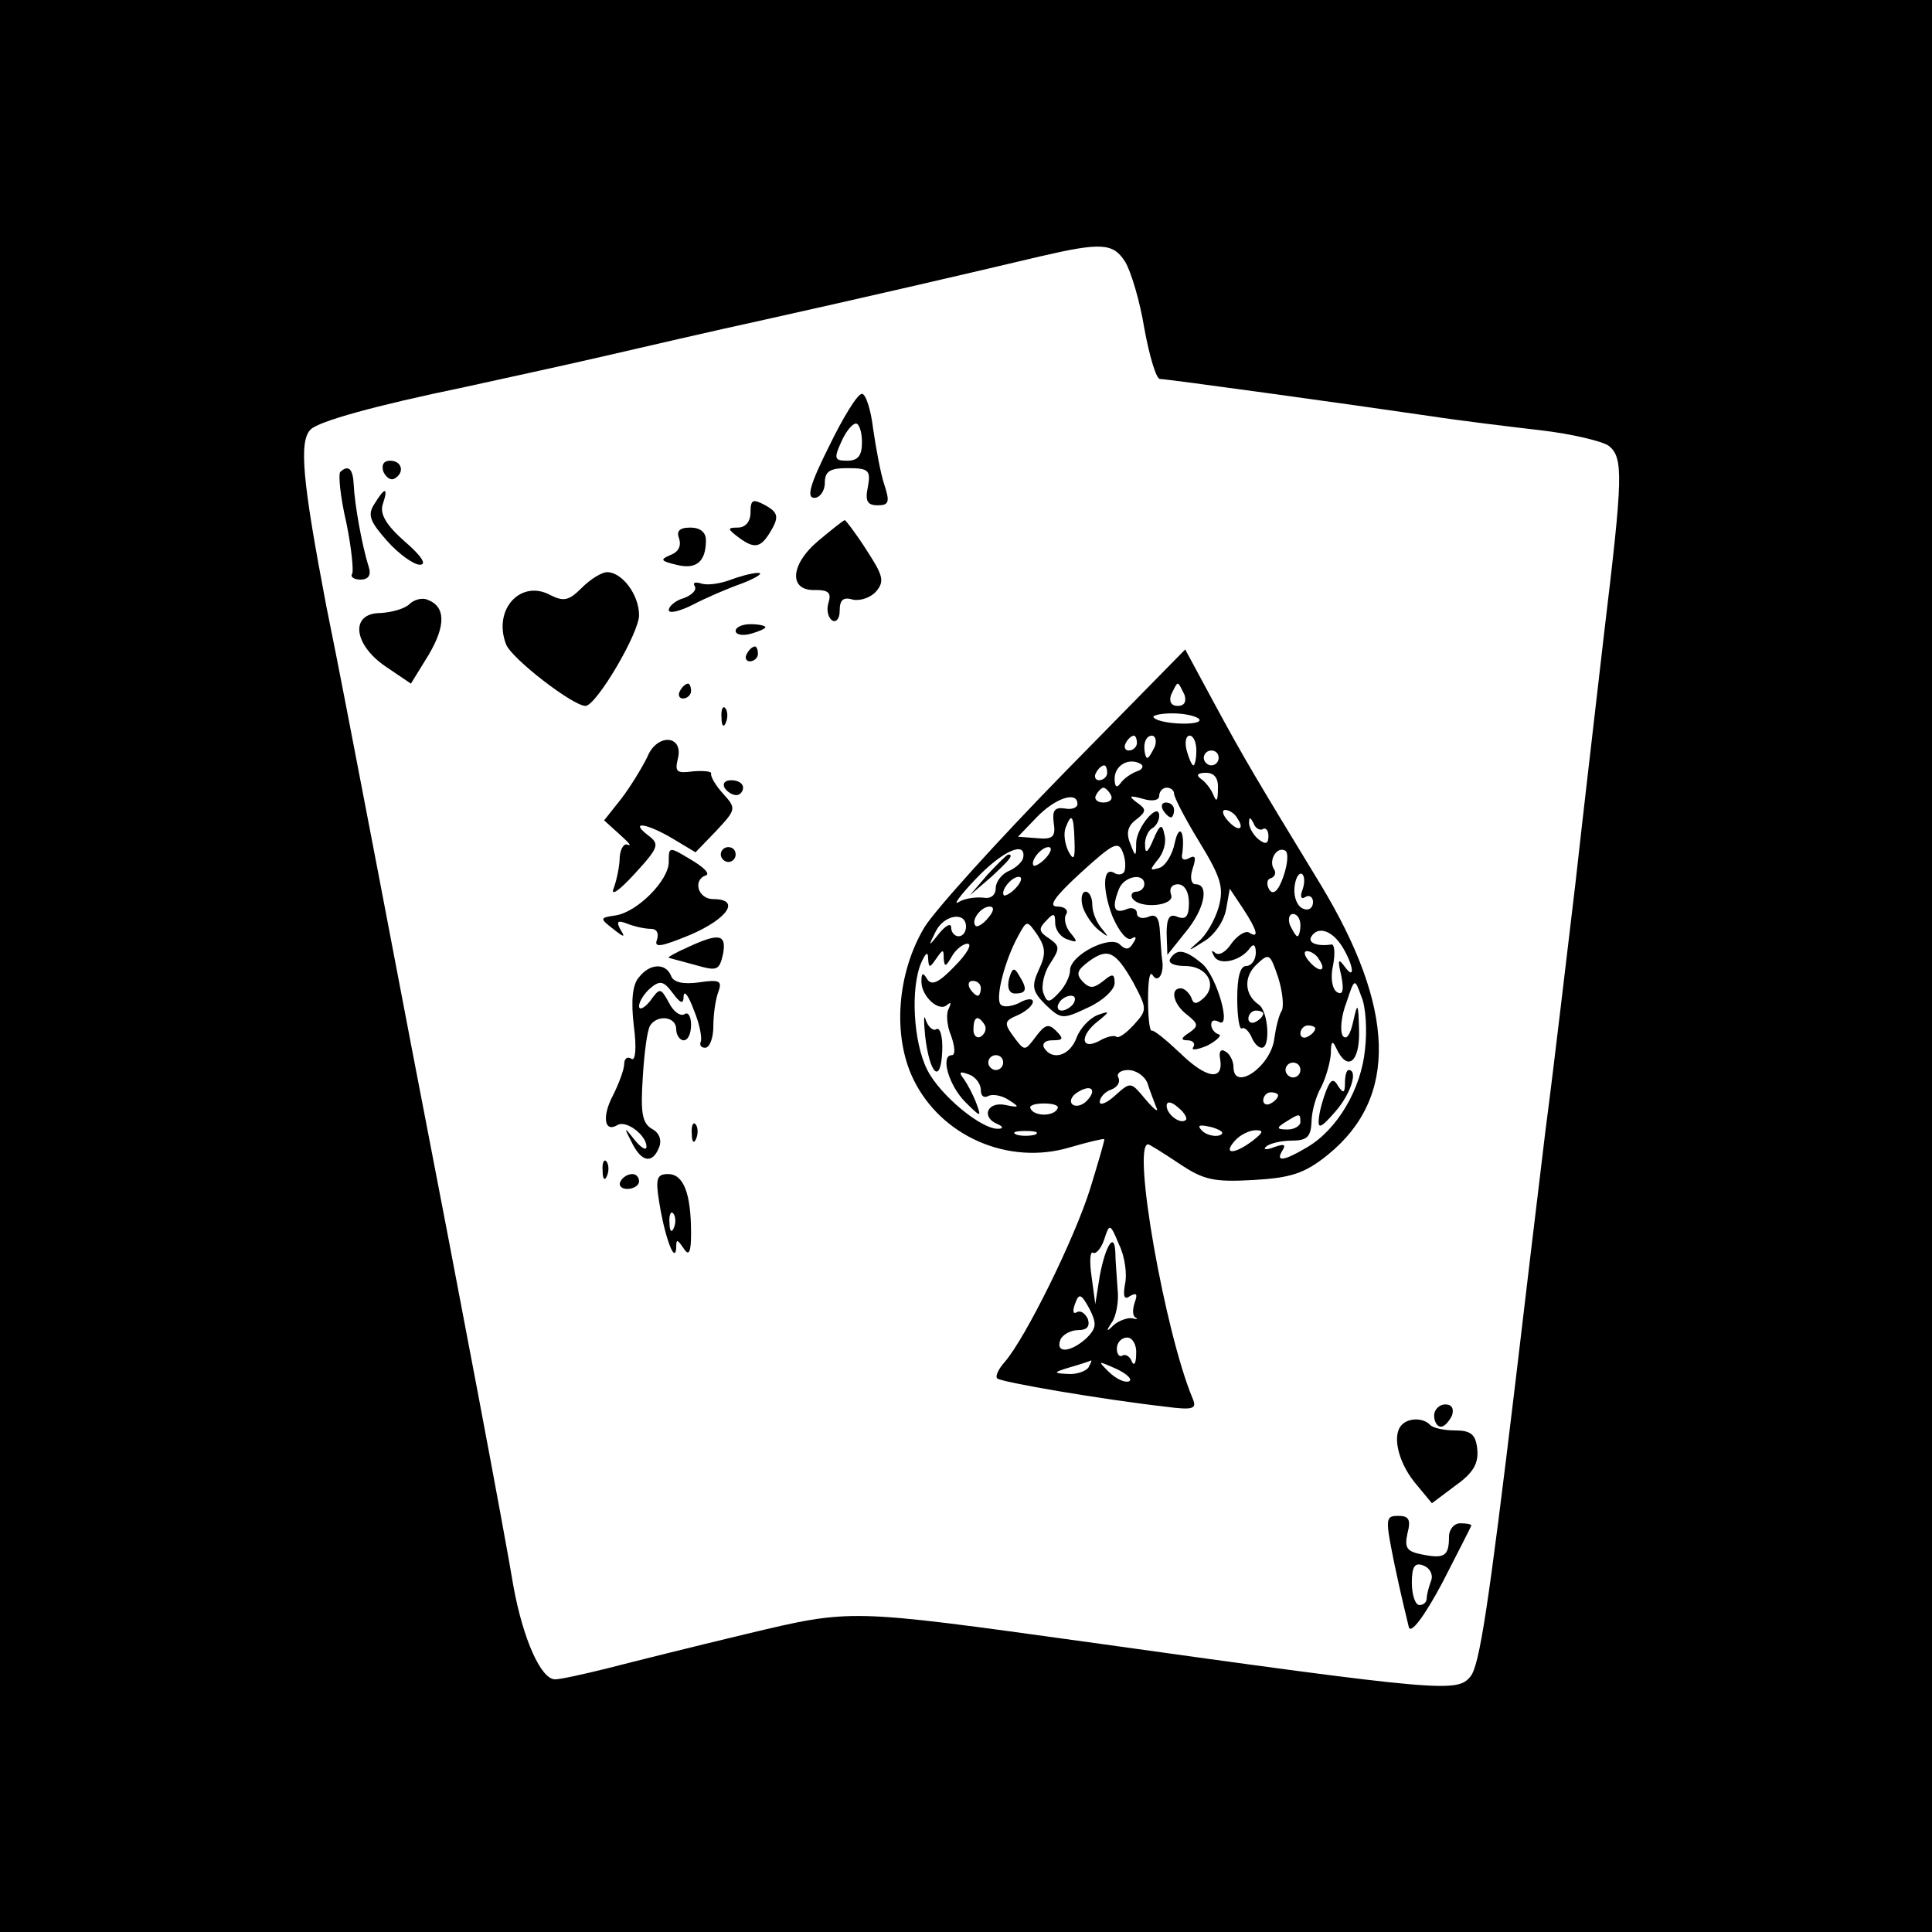
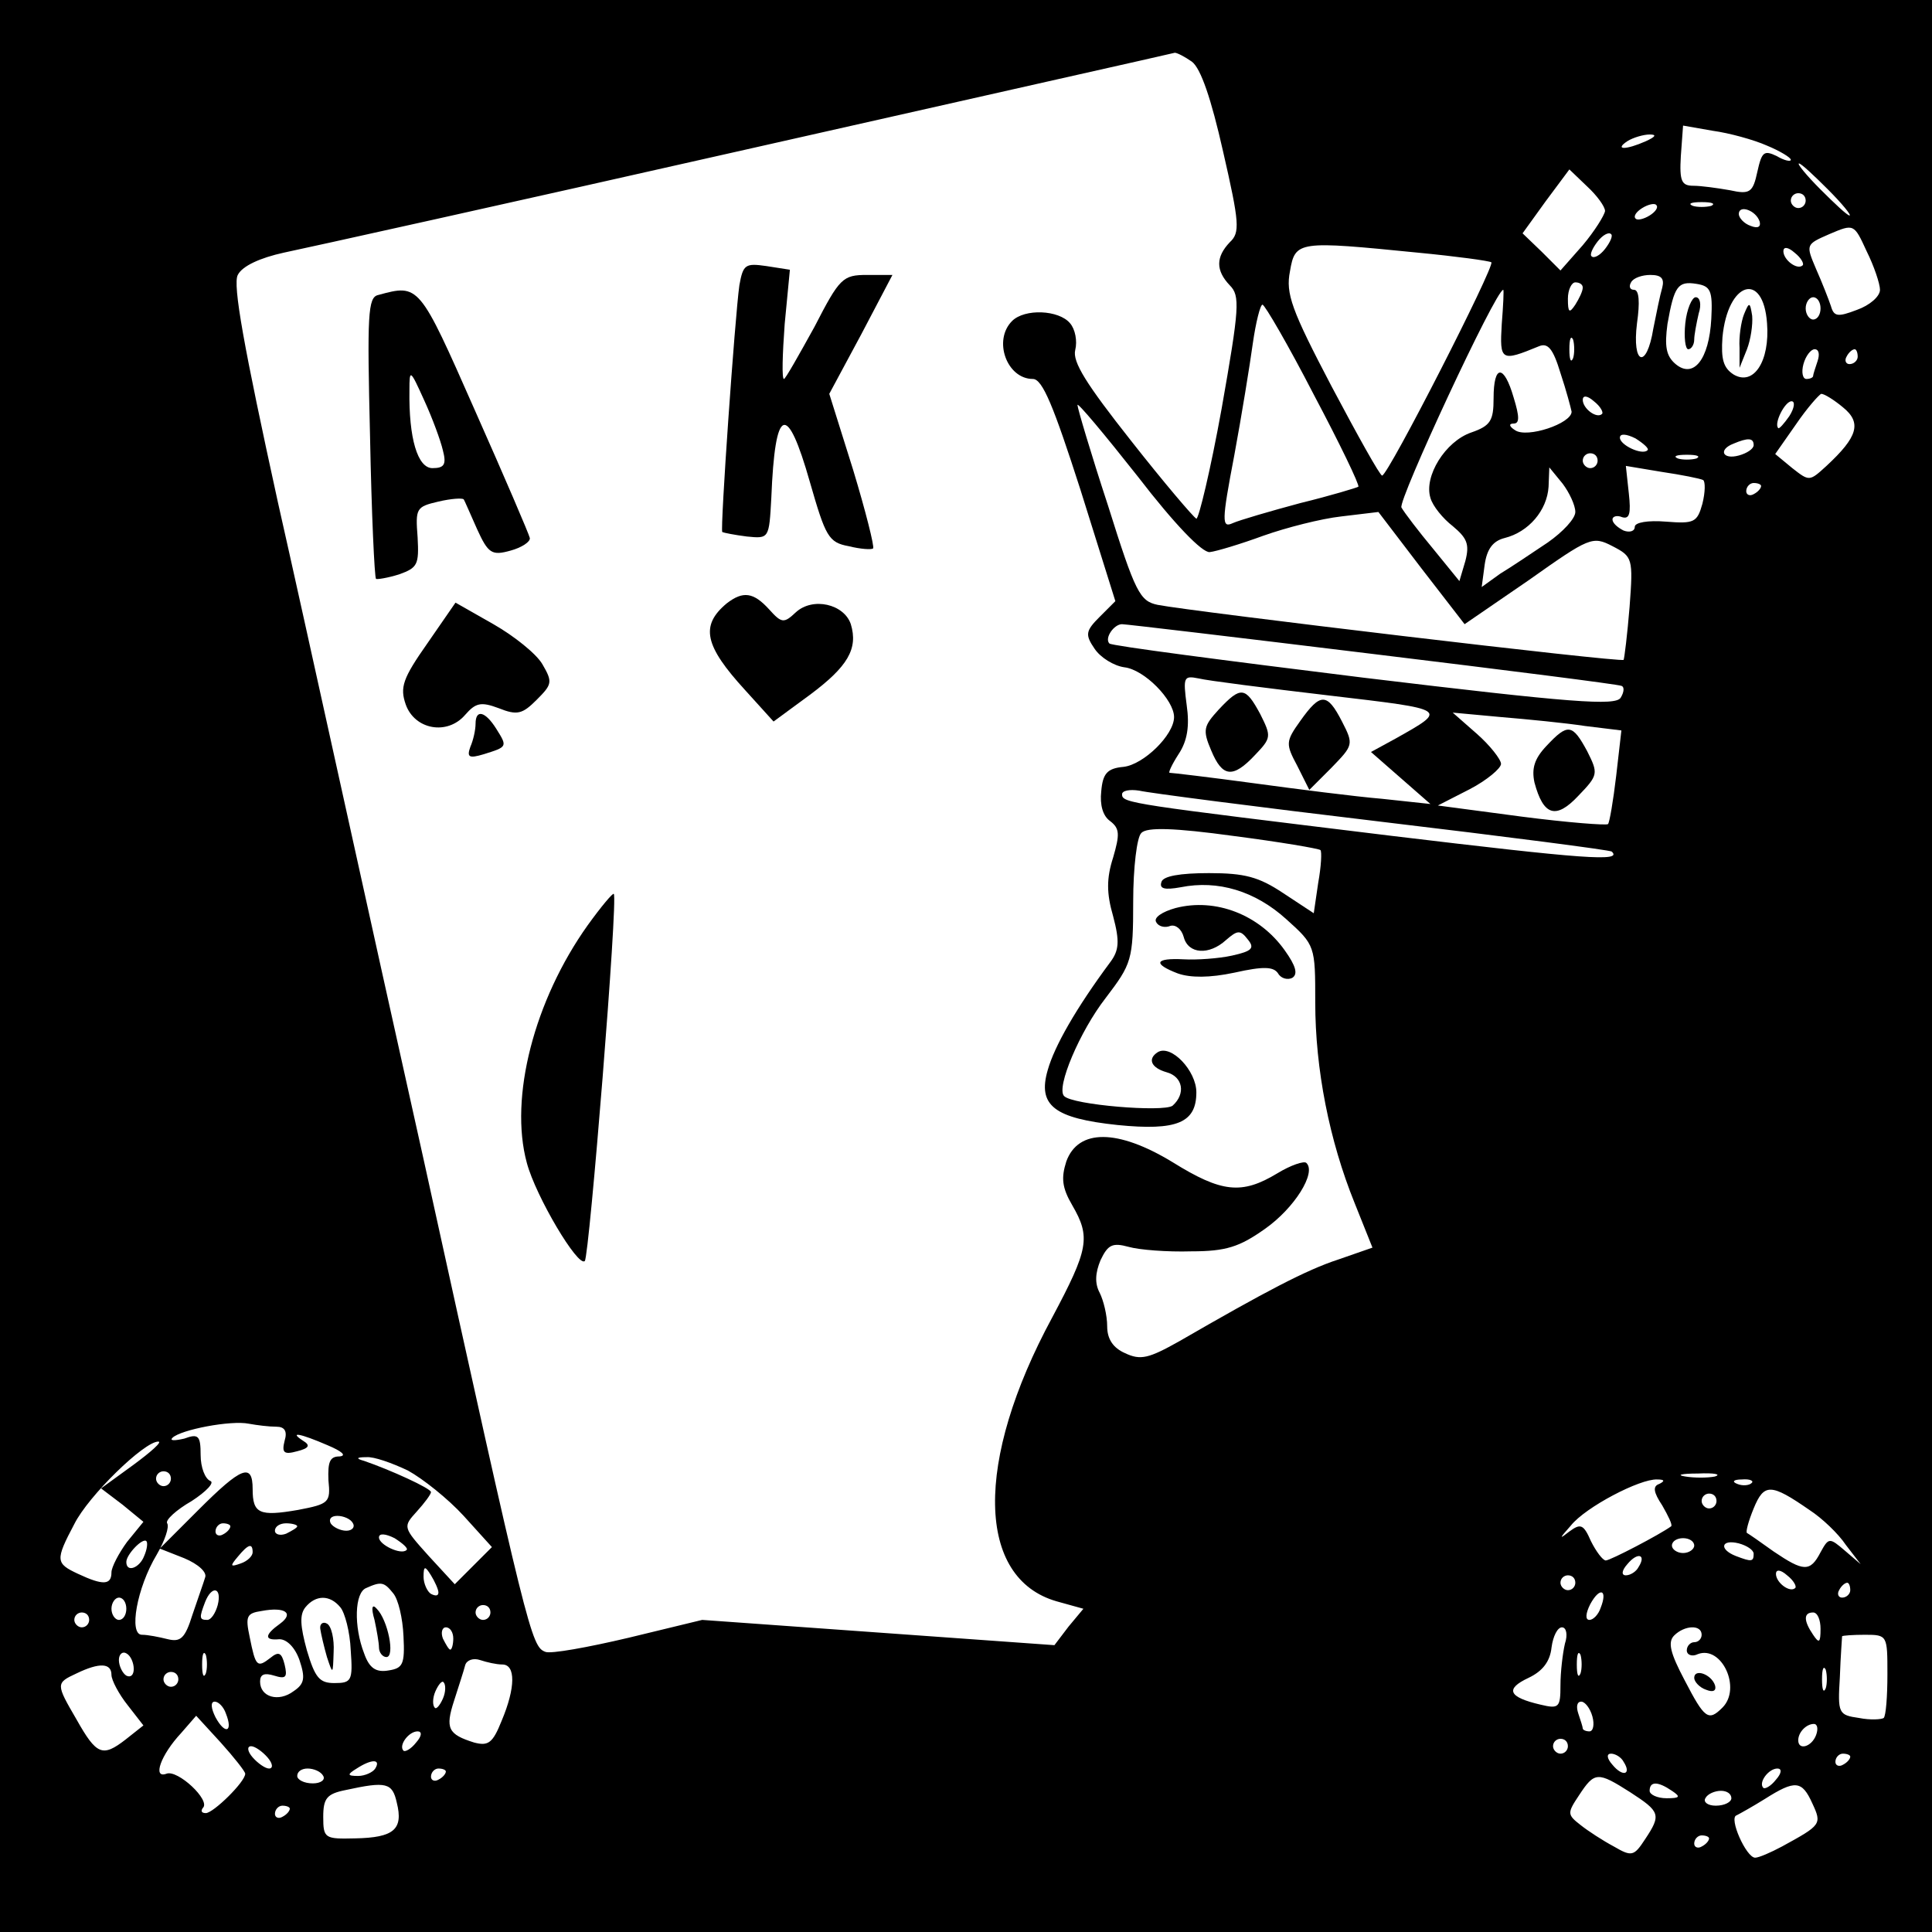
<svg xmlns="http://www.w3.org/2000/svg" version="1.0" width="260pt" height="260pt" viewBox="0 0 260 260" preserveAspectRatio="xMidYMid meet">
  <g transform="translate(0,260) scale(0.1,-0.1)" fill="#000000" stroke="none">
-     <path d="M0 1300 l0 -1300 1300 0 1300 0 0 1300 0 1300 -1300 0 -1300 0 0 -1300z m1514 948 c8 -13 20 -53 26 -90 7 -38 16 -68 21 -68 9 0 248 -33 364 -50 39 -6 105 -14 148 -19 43 -5 84 -15 92 -21 20 -16 19 -42 -6 -250 -11 -96 -29 -249 -39 -340 -11 -91 -28 -239 -40 -330 -11 -91 -29 -241 -40 -335 -37 -309 -49 -386 -61 -401 -18 -22 -35 -21 -514 46 -325 45 -318 45 -461 11 -71 -17 -155 -38 -186 -46 -32 -8 -64 -15 -71 -15 -19 0 -43 54 -56 125 -13 78 -68 369 -137 725 -30 157 -61 319 -69 360 -8 41 -28 147 -46 235 -32 168 -37 221 -21 237 11 11 86 32 207 57 50 11 133 29 185 41 52 12 151 35 220 50 126 28 269 61 370 85 82 19 98 18 114 -7z" />
-     <path d="M1116 2000 c-26 -52 -31 -70 -20 -70 7 0 14 9 14 20 0 16 7 20 31 20 28 0 31 -3 27 -25 -4 -19 -1 -25 13 -25 15 0 17 4 9 28 -5 15 -11 48 -15 75 -3 26 -10 47 -15 47 -6 0 -25 -31 -44 -70z m44 5 c0 -18 -5 -25 -20 -25 -17 0 -18 3 -8 25 6 14 15 25 20 25 4 0 8 -11 8 -25z" />
-     <path d="M516 1965 c4 -8 10 -12 15 -9 14 8 10 24 -6 24 -9 0 -12 -6 -9 -15z" />
-     <path d="M458 1965 c-3 -3 0 -34 8 -68 7 -34 10 -65 8 -69 -3 -4 2 -8 11 -8 11 0 15 6 11 18 -9 28 -19 85 -20 110 -1 21 -7 27 -18 17z" />
-     <path d="M504 1922 c-10 -15 -6 -24 17 -50 16 -18 36 -32 44 -32 10 0 2 12 -20 31 -25 22 -34 37 -30 50 8 24 3 24 -11 1z" />
-     <path d="M1010 1910 c0 -12 -7 -20 -17 -20 -15 0 -14 -2 2 -14 22 -16 30 -13 45 14 8 15 6 21 -10 30 -17 9 -20 8 -20 -10z" />
-     <path d="M1101 1872 c-38 -32 -40 -68 -3 -66 17 0 21 -4 17 -17 -3 -9 -1 -20 5 -24 5 -3 10 2 10 13 0 15 5 19 18 15 10 -2 24 3 31 11 12 14 9 22 -13 56 -14 22 -28 40 -29 40 -2 0 -18 -13 -36 -28z" />
-     <path d="M914 1875 c3 -10 -1 -18 -12 -22 -14 -6 -13 -8 8 -13 27 -7 40 4 40 33 0 11 -8 17 -21 17 -15 0 -19 -5 -15 -15z" />
-     <path d="M783 1809 c-17 -17 -24 -19 -42 -10 -40 22 -78 -19 -60 -66 7 -19 90 -83 107 -83 15 1 72 98 72 122 0 28 -23 58 -43 58 -7 0 -22 -9 -34 -21z" />
-     <path d="M981 1819 c-14 -5 -31 -7 -38 -4 -8 2 -11 1 -8 -4 3 -5 -4 -12 -15 -16 -11 -3 -20 -11 -20 -16 0 -5 14 -2 32 7 17 9 47 22 67 29 20 8 29 14 21 14 -8 0 -26 -5 -39 -10z" />
-     <path d="M551 1787 c-6 -6 -23 -11 -39 -12 -41 0 -37 -42 7 -72 l34 -23 24 39 c23 39 23 65 -2 74 -7 3 -18 0 -24 -6z" />
-     <path d="M990 1751 c0 -5 9 -7 20 -4 11 3 20 7 20 9 0 2 -9 4 -20 4 -11 0 -20 -4 -20 -9z" />
-     <path d="M1005 1720 c-3 -5 -1 -10 4 -10 6 0 11 5 11 10 0 6 -2 10 -4 10 -3 0 -8 -4 -11 -10z" />
-     <path d="M1432 1560 c-89 -91 -174 -185 -188 -208 -37 -62 -43 -146 -15 -204 37 -77 128 -117 211 -92 24 7 45 12 46 11 1 -1 -8 -31 -19 -67 -21 -67 -87 -201 -115 -233 -8 -9 -13 -19 -10 -22 5 -5 139 -28 226 -38 38 -5 43 -3 37 11 -37 88 -82 342 -60 342 2 0 21 -12 42 -26 33 -22 46 -25 100 -22 51 3 69 9 100 34 95 77 91 197 -10 364 -87 143 -102 168 -141 240 l-41 76 -163 -166z m162 105 c3 -9 0 -15 -9 -15 -9 0 -12 6 -9 15 4 8 7 15 9 15 2 0 5 -7 9 -15z m20 -33 c5 -9 -52 -7 -61 2 -4 3 8 6 25 6 17 0 33 -4 36 -8z m-84 -32 c0 -5 -5 -10 -11 -10 -5 0 -7 5 -4 10 3 6 8 10 11 10 2 0 4 -4 4 -10z m24 -5 c-4 -8 -8 -15 -10 -15 -2 0 -4 7 -4 15 0 8 4 15 10 15 5 0 7 -7 4 -15z m56 -5 c0 -11 -2 -20 -4 -20 -2 0 -6 9 -9 20 -3 11 -1 20 4 20 5 0 9 -9 9 -20z m30 -10 c0 -5 -4 -10 -10 -10 -5 0 -10 5 -10 10 0 6 5 10 10 10 6 0 10 -4 10 -10z m-110 -18 c-8 -3 -18 -10 -22 -16 -5 -7 -8 -5 -8 6 0 18 19 29 35 20 5 -3 2 -8 -5 -10z m-40 -2 c0 -5 -5 -10 -11 -10 -5 0 -7 5 -4 10 3 6 8 10 11 10 2 0 4 -4 4 -10z m149 -22 c0 -16 -2 -18 -6 -8 -3 8 -11 18 -17 22 -7 5 -4 8 7 8 11 0 17 -7 16 -22z m-144 -8 c3 -5 -1 -10 -10 -10 -9 0 -13 5 -10 10 3 6 8 10 10 10 2 0 7 -4 10 -10z m85 2 c0 -5 15 -34 34 -65 30 -49 33 -62 26 -88 -5 -17 -17 -38 -27 -46 -16 -14 -15 -14 7 0 14 8 27 27 30 43 l5 28 18 -27 c19 -29 22 -41 8 -32 -5 3 -16 -4 -24 -15 -7 -11 -17 -17 -22 -12 -5 4 -5 2 -1 -5 7 -13 36 -6 48 11 5 7 8 4 8 -6 0 -10 -6 -18 -13 -18 -8 0 -12 -15 -12 -44 0 -24 3 -42 6 -40 4 2 9 -3 13 -11 3 -8 9 -15 14 -15 12 0 9 49 -4 58 -19 13 -21 37 -3 54 17 16 18 15 29 -17 6 -19 8 -39 5 -45 -4 -6 -8 -23 -10 -37 -4 -38 -55 -73 -55 -39 0 8 -5 18 -11 21 -6 4 -9 0 -7 -10 5 -30 -18 -27 -53 7 -19 18 -36 32 -39 31 -3 -1 -5 18 -5 42 0 24 2 39 6 33 7 -12 16 1 13 20 -1 6 -2 24 -3 38 -1 19 -5 25 -16 20 -8 -3 -15 -1 -15 5 0 6 -7 9 -15 5 -16 -6 -19 3 -9 28 7 17 34 22 34 6 0 -5 -5 -10 -11 -10 -5 0 -8 -4 -5 -9 10 -15 58 -10 52 5 -3 8 1 14 9 14 9 0 15 -10 15 -25 0 -18 -4 -23 -15 -19 -11 5 -15 -1 -15 -22 l1 -29 24 30 c26 31 33 65 14 65 -6 0 -8 9 -4 21 5 15 4 19 -5 14 -7 -4 -11 -1 -9 6 4 30 -4 42 -10 15 -3 -16 -13 -32 -21 -34 -13 -4 -13 -3 -2 11 8 9 12 24 9 34 -3 15 -6 14 -15 -7 -7 -17 -11 -20 -11 -8 -1 9 4 20 9 23 6 3 10 11 10 17 0 20 -30 -14 -31 -36 0 -20 -1 -20 -8 -1 -6 14 -3 24 8 32 14 11 14 14 1 23 -12 9 -10 10 8 5 13 -4 22 -2 22 4 0 6 5 11 10 11 6 0 10 -4 10 -8z m-130 -14 c0 -5 -8 -8 -17 -6 -14 2 -17 -3 -15 -19 3 -19 -1 -23 -22 -21 l-26 2 25 26 c25 26 55 36 55 18z m215 -19 c11 -16 1 -19 -13 -3 -7 8 -8 14 -3 14 5 0 13 -5 16 -11z m-219 -30 c1 -25 -1 -28 -8 -15 -5 10 -7 24 -4 32 8 21 11 17 12 -17z m253 15 c4 3 8 -1 8 -9 0 -11 -4 -12 -14 -4 -7 6 -13 17 -12 23 0 7 2 6 6 -2 2 -6 8 -10 12 -8z m-186 -57 c-2 -4 -8 -5 -13 -2 -16 10 -17 -21 -3 -58 9 -21 20 -34 26 -30 6 4 7 1 2 -6 -5 -9 -10 -10 -18 -2 -13 13 -67 -14 -67 -35 0 -8 -7 -22 -15 -30 -13 -14 -16 -14 -21 0 -3 9 1 27 9 39 14 21 13 24 -1 34 -14 9 -15 13 -4 24 10 11 12 10 12 -3 0 -9 7 -19 16 -22 14 -5 15 -4 5 8 -7 8 -10 20 -6 26 3 5 -2 10 -12 10 -13 0 -4 13 32 46 43 39 50 43 56 27 4 -10 4 -21 2 -26z m-136 19 c-1 -6 -10 -14 -19 -18 -10 -4 -18 -15 -18 -23 0 -10 -7 -15 -17 -13 -10 1 -25 -1 -33 -6 -8 -5 2 9 23 31 36 38 68 52 64 29z m31 0 c-7 -8 -15 -12 -17 -11 -5 6 10 25 20 25 5 0 4 -6 -3 -14z m319 -26 c-7 -20 -14 -25 -19 -17 -4 7 -3 14 2 15 6 2 8 8 4 13 -7 12 5 31 16 24 4 -3 3 -18 -3 -35z m26 -17 c-4 -10 -2 -14 4 -10 5 3 10 0 10 -7 0 -8 -6 -12 -13 -9 -8 3 -13 15 -12 28 1 13 6 21 10 19 4 -3 4 -12 1 -21z m-385 3 c-7 -8 -15 -12 -17 -11 -5 6 10 25 20 25 5 0 4 -6 -3 -14z m-38 -41 c-7 -9 -15 -13 -17 -11 -7 7 7 26 19 26 6 0 6 -6 -2 -15z m-30 -12 c0 -7 -4 -13 -10 -13 -5 0 -10 5 -10 12 0 6 -7 3 -16 -8 -15 -19 -15 -18 -5 2 11 23 41 28 41 7z m450 2 c0 -8 -2 -15 -4 -15 -2 0 -6 7 -10 15 -3 8 -1 15 4 15 6 0 10 -7 10 -15z m-352 -60 c-10 -22 -9 -29 9 -47 21 -20 23 -20 57 -4 20 9 36 24 36 33 0 13 -3 13 -15 3 -13 -10 -18 -11 -28 -1 -9 10 -8 15 8 27 26 19 36 14 60 -28 19 -36 19 -37 1 -57 -11 -12 -21 -19 -24 -16 -3 2 -13 0 -23 -6 -25 -13 -26 8 -1 27 16 13 16 14 -1 8 -10 -4 -23 -17 -28 -30 -9 -25 -33 -32 -44 -14 -3 6 2 10 11 10 15 0 16 2 5 13 -10 10 -15 8 -27 -8 -15 -20 -15 -20 -30 0 -13 18 -13 21 6 29 11 5 20 13 20 18 0 5 -9 4 -19 -2 -11 -5 -22 -6 -25 -1 -6 10 6 58 24 91 12 22 12 22 26 2 11 -17 12 -26 2 -47z m409 30 c15 -25 17 -46 2 -25 -8 11 -9 8 -4 -13 4 -20 2 -27 -6 -22 -6 4 -9 19 -5 36 3 16 2 28 -2 28 -19 -3 -33 2 -27 11 9 14 28 8 42 -15z m-522 -25 c-21 -22 -31 -27 -37 -18 -6 10 -8 9 -8 -3 0 -20 24 -42 35 -31 5 4 5 2 2 -5 -4 -6 -3 -23 3 -37 5 -14 6 -26 1 -26 -16 0 -4 -41 18 -63 21 -21 22 -21 15 -2 -4 11 -12 26 -17 33 -7 9 -6 11 7 6 9 -3 16 -13 16 -21 0 -8 4 -11 10 -8 5 3 18 1 27 -5 16 -10 15 -11 -4 -7 -25 5 -33 -17 -10 -26 7 -3 7 -6 1 -6 -22 -2 -79 45 -96 79 -19 37 -23 111 -8 145 6 13 9 15 9 5 1 -13 2 -13 11 0 9 13 10 13 10 0 1 -12 3 -11 11 3 5 9 15 17 21 17 7 0 -1 -14 -17 -30z m490 9 c11 -16 1 -19 -13 -3 -7 8 -8 14 -3 14 5 0 13 -5 16 -11z m-455 -39 c0 -5 -2 -10 -4 -10 -3 0 -8 5 -11 10 -3 6 -1 10 4 10 6 0 11 -4 11 -10z m517 -82 c-5 -53 -37 -108 -78 -132 -32 -19 -43 -20 -33 -4 5 8 2 9 -12 4 -10 -4 -15 -3 -10 1 4 4 20 8 34 8 21 0 26 5 27 25 0 14 6 35 13 47 6 12 12 32 13 45 0 16 2 19 7 8 15 -33 32 -20 31 23 -1 38 -2 39 -8 12 -4 -18 -9 -25 -14 -19 -4 7 -2 27 5 45 11 33 11 33 20 8 6 -13 8 -45 5 -71z m-392 62 c-3 -5 -11 -10 -16 -10 -6 0 -7 5 -4 10 3 6 11 10 16 10 6 0 7 -4 4 -10z m255 -14 c0 -3 -4 -8 -10 -11 -5 -3 -10 -1 -10 4 0 6 5 11 10 11 6 0 10 -2 10 -4z m-375 -15 c3 -5 1 -12 -5 -16 -5 -3 -10 1 -10 9 0 18 6 21 15 7z m445 -5 c0 -3 -4 -8 -10 -11 -5 -3 -10 -1 -10 4 0 6 5 11 10 11 6 0 10 -2 10 -4z m-420 -46 c0 -5 -4 -10 -10 -10 -5 0 -10 5 -10 10 0 6 5 10 10 10 6 0 10 -4 10 -10z m400 -10 c0 -5 -4 -10 -10 -10 -5 0 -10 5 -10 10 0 6 5 10 10 10 6 0 10 -4 10 -10z m-206 -17 c3 -10 9 -25 12 -33 4 -8 -2 -4 -14 10 -20 24 -20 25 -41 6 -12 -11 -21 -14 -21 -9 0 6 7 14 16 17 8 3 12 10 9 16 -3 5 3 10 13 10 11 0 22 -8 26 -17z m-82 -25 c-6 -6 -15 -8 -19 -4 -4 4 -1 11 7 16 19 12 27 3 12 -12z m258 8 c0 -3 -4 -8 -10 -11 -5 -3 -10 -1 -10 4 0 6 5 11 10 11 6 0 10 -2 10 -4z m-297 -18 c-2 -5 -10 -8 -18 -8 -8 0 -16 3 -18 8 -3 4 5 7 18 7 13 0 21 -3 18 -7z m173 -15 c-7 -7 -26 7 -26 19 0 6 6 6 15 -2 9 -7 13 -15 11 -17z m154 -3 c0 -5 -8 -10 -17 -10 -15 0 -16 2 -3 10 19 12 20 12 20 0z m-109 -18 c-7 -2 -18 1 -23 6 -8 8 -4 9 13 5 13 -4 18 -8 10 -11z m-248 1 c-7 -2 -19 -2 -25 0 -7 3 -2 5 12 5 14 0 19 -2 13 -5z m293 -8 c-25 -19 -41 -19 -24 0 7 8 20 14 28 14 11 0 10 -3 -4 -14z m-172 -193 c-3 -17 -1 -22 7 -16 9 5 10 2 6 -9 -3 -9 -3 -18 1 -20 4 -2 2 -3 -4 -1 -6 1 -18 -3 -25 -9 -10 -10 -11 -9 -3 3 6 8 10 29 8 45 -1 17 -3 39 -3 49 -1 29 -13 11 -21 -31 l-6 -38 -5 37 c-3 20 -2 35 2 32 4 -2 11 6 15 18 7 22 8 22 20 -7 8 -16 11 -41 8 -53z m-52 -73 c-21 -19 -42 -21 -35 -2 3 7 14 13 24 13 12 0 16 5 13 15 -4 8 -10 12 -15 9 -5 -3 -6 2 -2 12 5 14 8 13 19 -7 10 -20 10 -26 -4 -40z m67 -21 c0 -13 -3 -17 -6 -10 -2 6 -8 10 -12 8 -4 -3 -8 1 -8 9 0 8 6 15 14 15 7 0 13 -10 12 -22z m-64 -18 c-3 -5 -16 -10 -28 -9 -20 1 -20 2 3 9 14 4 26 8 28 9 2 1 0 -3 -3 -9z m54 -19 c-6 -2 -18 4 -27 13 -15 15 -15 15 10 4 15 -7 23 -15 17 -17z" />
-     <path d="M1565 1510 c3 -5 8 -10 11 -10 2 0 4 5 4 10 0 6 -5 10 -11 10 -5 0 -7 -4 -4 -10z" />
-     <path d="M1575 1310 c-4 -6 5 -10 20 -10 29 0 44 -25 25 -43 -10 -9 -14 -9 -17 1 -3 6 -9 12 -14 12 -15 0 -10 -22 9 -36 15 -12 15 -15 2 -24 -11 -7 -11 -10 -2 -10 7 0 11 -4 8 -9 -4 -5 5 -4 19 2 13 7 20 14 15 15 -6 2 -10 8 -10 13 0 6 4 7 10 4 18 -11 -2 60 -22 78 -23 19 -34 21 -43 7z" />
-     <path d="M1457 1380 c3 -10 13 -25 22 -32 13 -10 14 -10 4 2 -7 8 -13 22 -13 32 0 10 -4 18 -9 18 -5 0 -7 -9 -4 -20z" />
-     <path d="M1329 1423 l-24 -28 28 24 c25 23 32 31 24 31 -2 0 -14 -12 -28 -27z" />
-     <path d="M1358 1283 c-3 -12 0 -20 8 -20 16 0 17 6 5 25 -6 11 -9 9 -13 -5z" />
-     <path d="M1245 1206 c6 -52 21 -66 23 -21 1 20 -3 33 -8 30 -4 -3 -11 3 -14 12 -3 10 -3 0 -1 -21z" />
-     <path d="M1810 1143 c0 -14 -2 -15 -9 -5 -6 11 -10 10 -16 -5 -4 -10 -9 -27 -10 -37 -2 -16 2 -15 22 8 21 24 31 56 18 56 -3 0 -5 -8 -5 -17z" />
-     <path d="M915 1670 c-3 -5 -1 -10 4 -10 6 0 11 5 11 10 0 6 -2 10 -4 10 -3 0 -8 -4 -11 -10z" />
-     <path d="M971 1634 c0 -11 3 -14 6 -6 3 7 2 16 -1 19 -3 4 -6 -2 -5 -13z" />
-     <path d="M871 1581 c-7 -14 -22 -39 -35 -56 l-23 -29 21 -19 c11 -10 17 -16 11 -14 -5 3 -10 -5 -11 -16 0 -12 -4 -31 -8 -42 -5 -12 7 -4 28 19 33 36 34 40 18 52 -26 20 -1 16 34 -5 l30 -18 28 29 c27 29 27 30 9 50 -10 11 -17 23 -16 27 1 3 -10 4 -24 3 -22 -3 -25 -1 -21 16 9 33 -28 36 -41 3z" />
-     <path d="M975 1540 c3 -5 10 -10 16 -10 5 0 9 5 9 10 0 6 -7 10 -16 10 -8 0 -12 -4 -9 -10z" />
-     <path d="M900 1440 c0 -25 -43 -68 -72 -72 -21 -3 -21 -4 -3 -18 15 -12 17 -12 10 -1 -6 11 -4 13 9 8 10 -4 24 -7 32 -7 8 0 11 -6 8 -15 -4 -11 6 -9 45 7 51 22 68 48 31 48 -21 0 -28 26 -10 32 6 2 -3 11 -20 21 -30 18 -30 18 -30 -3z" />
-     <path d="M970 1450 c0 -5 5 -10 10 -10 6 0 10 5 10 10 0 6 -4 10 -10 10 -5 0 -10 -4 -10 -10z" />
-     <path d="M925 1325 c-16 -7 -28 -14 -25 -14 3 -1 19 -5 37 -10 28 -8 31 -7 36 15 5 27 -5 29 -48 9z" />
-     <path d="M860 1285 c-9 -10 -11 -32 -7 -66 4 -30 2 -47 -3 -44 -6 4 -10 0 -10 -7 0 -7 -7 -26 -15 -42 -15 -28 -12 -51 6 -40 12 7 39 -14 39 -29 0 -6 -7 -2 -16 9 -14 18 -15 18 -4 -3 13 -27 28 -30 37 -7 4 10 0 20 -10 25 -13 8 -15 22 -12 69 2 33 6 64 10 70 10 15 35 12 35 -5 0 -8 5 -15 10 -15 6 0 10 9 10 21 0 11 -4 18 -9 14 -6 -3 -15 4 -21 16 -11 20 -12 20 -25 2 -8 -10 -15 -13 -15 -7 0 6 7 17 15 24 13 11 18 10 30 -6 11 -15 15 -16 15 -4 1 8 7 -1 14 -20 8 -19 11 -38 9 -42 -2 -5 1 -8 6 -8 6 0 11 13 11 29 0 16 3 37 7 47 5 14 1 16 -26 12 -22 -3 -35 0 -38 9 -7 17 -28 17 -43 -2z" />
-     <path d="M931 1074 c0 -11 3 -14 6 -6 3 7 2 16 -1 19 -3 4 -6 -2 -5 -13z" />
-     <path d="M811 1024 c0 -11 3 -14 6 -6 3 7 2 16 -1 19 -3 4 -6 -2 -5 -13z" />
-     <path d="M835 1010 c-3 -5 1 -10 9 -10 9 0 16 5 16 10 0 6 -4 10 -9 10 -6 0 -13 -4 -16 -10z" />
-     <path d="M887 983 c7 -45 21 -85 23 -63 0 13 1 13 10 0 7 -11 10 -6 10 20 0 54 -10 80 -31 80 -15 0 -17 -6 -12 -37z m20 -35 c-3 -8 -6 -5 -6 6 -1 11 2 17 5 13 3 -3 4 -12 1 -19z" />
-     <path d="M1930 695 c0 -8 4 -15 9 -15 5 0 11 7 15 15 3 9 0 15 -9 15 -8 0 -15 -7 -15 -15z" />
-     <path d="M1887 683 c-14 -13 -6 -49 16 -77 l24 -29 32 24 c24 17 31 30 29 49 -2 20 -9 25 -30 25 -14 0 -30 3 -34 8 -9 9 -28 9 -37 0z" />
-     <path d="M1877 493 c8 -38 17 -75 19 -83 3 -9 21 15 45 60 21 41 39 76 39 77 0 2 -7 3 -15 3 -8 0 -15 -8 -15 -18 0 -26 -6 -30 -36 -24 -21 4 -24 9 -20 28 5 19 2 24 -12 24 -18 0 -18 -3 -5 -67z m49 -20 c-3 -8 -6 -19 -6 -24 0 -5 -4 -9 -10 -9 -5 0 -10 13 -10 30 0 22 4 28 16 23 8 -3 13 -12 10 -20z" />
+     <path d="M0 1300 l0 -1300 1300 0 1300 0 0 1300 0 1300 -1300 0 -1300 0 0 -1300z m1604 1217 c12 -9 26 -50 42 -121 22 -96 23 -109 9 -122 -19 -20 -19 -38 0 -58 14 -14 13 -30 -11 -166 -15 -83 -31 -149 -34 -148 -4 2 -44 49 -88 105 -60 76 -79 106 -75 122 3 12 0 28 -7 36 -15 18 -61 20 -78 3 -26 -26 -7 -78 28 -78 13 0 28 -37 64 -149 l47 -150 -21 -21 c-19 -19 -20 -24 -7 -43 8 -12 26 -23 40 -25 27 -3 67 -44 67 -67 0 -24 -41 -64 -68 -67 -22 -2 -28 -9 -30 -33 -2 -18 2 -33 12 -40 13 -10 13 -18 4 -49 -9 -28 -9 -48 0 -79 9 -34 8 -46 -4 -62 -46 -62 -75 -113 -84 -145 -14 -48 9 -65 94 -74 80 -8 106 3 106 44 0 29 -34 65 -52 54 -14 -9 -9 -21 12 -27 22 -6 26 -29 8 -45 -12 -9 -135 1 -146 13 -11 11 21 87 56 132 35 46 37 51 37 130 0 45 5 87 11 92 7 8 44 7 124 -4 62 -8 115 -17 117 -19 2 -2 1 -22 -3 -44 l-6 -41 -41 27 c-33 22 -52 27 -100 27 -39 0 -62 -4 -64 -12 -3 -9 4 -11 26 -7 50 10 100 -5 142 -43 39 -35 39 -36 39 -112 0 -90 19 -186 53 -270 l24 -60 -46 -16 c-43 -14 -98 -43 -214 -110 -41 -23 -52 -26 -73 -16 -16 7 -24 19 -24 36 0 15 -5 35 -10 45 -7 13 -6 27 1 44 10 21 16 24 38 18 14 -4 52 -7 84 -6 47 0 65 6 99 30 40 28 70 76 56 89 -3 3 -21 -3 -39 -14 -48 -29 -75 -26 -141 15 -74 45 -127 45 -143 1 -7 -22 -6 -35 8 -59 25 -43 22 -59 -27 -151 -105 -194 -102 -351 6 -382 l36 -10 -20 -24 -19 -25 -237 17 -237 17 -99 -24 c-55 -13 -105 -22 -112 -19 -19 7 -23 22 -164 663 -73 327 -160 725 -196 884 -46 210 -61 293 -54 306 6 12 30 23 62 30 29 6 309 68 623 139 314 71 573 129 576 130 3 0 13 -5 23 -12z m774 -113 c17 -7 32 -16 32 -19 0 -3 -9 -1 -19 5 -17 8 -20 6 -26 -21 -6 -28 -10 -31 -37 -25 -17 3 -39 6 -49 6 -16 0 -19 6 -17 40 l3 41 40 -7 c22 -3 55 -12 73 -20z m-163 6 c-27 -12 -43 -12 -25 0 8 5 22 9 30 9 10 0 8 -3 -5 -9z m245 -65 c19 -19 32 -35 29 -35 -3 0 -20 16 -39 35 -19 19 -32 35 -29 35 3 0 20 -16 39 -35z m-300 -29 c-1 -6 -14 -27 -30 -46 l-30 -34 -25 25 -26 25 31 43 32 43 24 -23 c13 -12 24 -27 24 -33z m270 14 c0 -5 -4 -10 -10 -10 -5 0 -10 5 -10 10 0 6 5 10 10 10 6 0 10 -4 10 -10z m-210 -20 c-8 -5 -17 -7 -19 -4 -3 3 1 9 9 14 8 5 17 7 19 4 3 -3 -1 -9 -9 -14z m83 13 c-7 -2 -19 -2 -25 0 -7 3 -2 5 12 5 14 0 19 -2 13 -5z m65 -21 c2 -7 -2 -10 -12 -6 -9 3 -16 11 -16 16 0 13 23 5 28 -10z m162 -92 c0 -9 -14 -21 -31 -27 -26 -10 -31 -9 -35 5 -3 9 -12 32 -20 50 -14 33 -14 33 18 47 33 14 33 14 50 -23 10 -20 18 -44 18 -52z m-370 55 c-7 -9 -15 -13 -18 -10 -3 2 1 11 8 20 7 9 15 13 18 10 3 -2 -1 -11 -8 -20z m-252 -5 c52 -5 96 -11 99 -13 5 -5 -139 -287 -147 -287 -3 0 -33 54 -68 120 -54 103 -62 125 -56 155 7 41 11 41 172 25z m518 -17 c-7 -7 -26 7 -26 19 0 6 6 6 15 -2 9 -7 13 -15 11 -17z m-189 -30 c-3 -10 -8 -35 -12 -55 -9 -56 -29 -49 -22 7 4 28 3 45 -4 45 -6 0 -7 5 -4 10 3 6 15 10 26 10 15 0 19 -5 16 -17z m-107 0 c0 -5 -5 -15 -10 -23 -8 -12 -10 -11 -10 8 0 12 5 22 10 22 6 0 10 -3 10 -7z m173 -42 c-3 -55 -24 -81 -48 -61 -13 11 -15 24 -11 54 9 51 14 58 39 54 19 -3 22 -9 20 -47z m-282 -7 c-3 -50 -1 -51 50 -30 12 5 19 -3 29 -36 8 -24 14 -47 15 -52 0 -16 -60 -36 -76 -25 -8 5 -9 9 -2 9 8 0 8 9 0 35 -13 45 -27 45 -27 -1 0 -30 -4 -37 -30 -46 -35 -12 -64 -59 -55 -88 3 -11 17 -28 30 -38 19 -16 23 -24 17 -47 l-8 -27 -35 43 c-20 24 -39 49 -43 56 -5 9 127 293 137 293 1 0 0 -21 -2 -46z m357 1 c4 -51 -18 -85 -45 -69 -14 9 -17 21 -15 50 7 75 55 90 60 19z m72 20 c0 -8 -4 -15 -10 -15 -5 0 -10 7 -10 15 0 8 5 15 10 15 6 0 10 -7 10 -15z m-682 -116 c35 -66 62 -122 60 -124 -1 -1 -37 -12 -78 -22 -41 -11 -82 -23 -91 -27 -15 -7 -15 2 2 91 10 54 21 122 25 151 4 28 10 52 13 52 3 0 35 -55 69 -121z m349 49 c-3 -7 -5 -2 -5 12 0 14 2 19 5 13 2 -7 2 -19 0 -25z m329 -4 c-3 -9 -6 -18 -6 -20 0 -2 -4 -4 -9 -4 -5 0 -7 9 -4 20 3 11 10 20 15 20 6 0 7 -7 4 -16z m54 6 c0 -5 -5 -10 -11 -10 -5 0 -7 5 -4 10 3 6 8 10 11 10 2 0 4 -4 4 -10z m-344 -77 c-7 -7 -26 7 -26 19 0 6 6 6 15 -2 9 -7 13 -15 11 -17z m324 9 c26 -21 20 -40 -22 -79 -23 -21 -23 -21 -46 -3 l-23 19 28 40 c15 22 31 40 34 41 4 0 17 -8 29 -18z m-852 -195 c9 1 42 11 72 22 31 11 78 23 105 26 l50 6 58 -76 58 -75 86 59 c82 58 86 60 113 46 27 -14 28 -16 23 -82 -3 -37 -7 -69 -8 -71 -3 -4 -581 65 -627 74 -24 5 -30 16 -67 134 -23 70 -41 131 -41 135 0 4 36 -39 81 -96 50 -65 87 -103 97 -102z m780 183 c-7 -10 -14 -18 -15 -16 -6 6 9 36 18 36 5 0 4 -9 -3 -20z m-191 -46 c-7 -7 -37 7 -37 17 0 6 9 5 21 -1 11 -7 19 -14 16 -16z m143 7 c0 -5 -9 -11 -20 -14 -22 -6 -28 8 -7 16 19 8 27 8 27 -2z m-210 -21 c0 -5 -4 -10 -10 -10 -5 0 -10 5 -10 10 0 6 5 10 10 10 6 0 10 -4 10 -10z m133 3 c-7 -2 -19 -2 -25 0 -7 3 -2 5 12 5 14 0 19 -2 13 -5z m-163 -72 c0 -9 -17 -27 -37 -41 -21 -14 -49 -33 -64 -42 l-25 -18 4 30 c3 21 11 32 27 36 32 8 57 37 59 69 l1 26 18 -22 c9 -12 17 -29 17 -38z m172 43 c3 -2 3 -16 -1 -32 -7 -25 -11 -27 -49 -24 -24 2 -42 -1 -42 -7 0 -6 -7 -8 -15 -5 -8 4 -15 10 -15 15 0 4 6 6 13 3 10 -3 12 5 9 32 l-4 37 48 -8 c27 -4 52 -9 56 -11z m78 -8 c0 -3 -4 -8 -10 -11 -5 -3 -10 -1 -10 4 0 6 5 11 10 11 6 0 10 -2 10 -4z m-523 -226 c181 -22 331 -41 335 -43 4 -1 4 -8 -1 -16 -7 -11 -64 -7 -346 27 -186 23 -340 43 -342 46 -7 7 6 26 17 26 5 0 157 -18 337 -40z m-58 -56 c161 -19 160 -18 89 -58 l-33 -18 40 -35 40 -35 -65 7 c-36 3 -114 13 -173 21 -59 8 -110 14 -113 14 -2 0 3 11 12 25 12 18 15 38 11 66 -5 38 -4 40 16 36 12 -3 91 -13 176 -23z m344 -41 l49 -6 -7 -61 c-4 -34 -9 -63 -11 -65 -2 -2 -54 2 -116 10 l-113 15 43 22 c23 12 42 28 42 34 0 6 -15 25 -32 40 l-33 29 65 -6 c36 -3 87 -8 113 -12z m-273 -129 c168 -20 307 -38 309 -40 15 -14 -37 -10 -295 21 -352 43 -364 44 -364 56 0 5 10 7 23 5 12 -3 159 -22 327 -42z m-1488 -814 c11 0 15 -6 11 -19 -4 -16 -1 -19 17 -14 16 4 18 8 8 14 -20 13 -4 10 33 -6 19 -8 26 -14 16 -15 -13 0 -16 -7 -15 -32 3 -30 1 -32 -41 -40 -52 -9 -61 -5 -61 28 0 36 -15 30 -73 -28 l-52 -52 33 -13 c19 -8 31 -19 28 -26 -2 -7 -10 -29 -17 -50 -10 -32 -16 -37 -33 -33 -12 3 -27 6 -35 6 -18 0 -7 63 20 108 11 19 17 37 14 42 -3 4 12 18 33 30 20 13 31 25 25 27 -7 3 -13 18 -13 35 0 26 -3 29 -22 22 -13 -3 -20 -3 -16 1 11 11 79 24 103 19 11 -2 27 -4 37 -4z m-192 -51 l-44 -32 29 -22 28 -23 -22 -27 c-11 -15 -21 -34 -21 -41 0 -17 -11 -18 -45 -2 -30 14 -31 18 -5 67 19 38 94 111 113 111 6 0 -10 -14 -33 -31z m369 -8 c20 -11 54 -38 75 -61 l38 -42 -25 -25 -25 -25 -35 38 c-35 39 -35 39 -16 60 10 11 19 23 19 26 0 5 -55 30 -90 42 -11 3 -11 5 3 5 10 1 35 -8 56 -18z m-319 -11 c0 -5 -4 -10 -10 -10 -5 0 -10 5 -10 10 0 6 5 10 10 10 6 0 10 -4 10 -10z m2078 3 c-10 -2 -28 -2 -40 0 -13 2 -5 4 17 4 22 1 32 -1 23 -4z m-75 -10 c-9 -3 -8 -11 4 -29 8 -14 14 -26 12 -28 -15 -11 -82 -46 -88 -46 -4 0 -13 12 -20 26 -10 23 -14 24 -29 13 -14 -11 -14 -10 2 8 20 25 93 63 116 62 10 0 11 -2 3 -6z m124 1 c-3 -3 -12 -4 -19 -1 -8 3 -5 6 6 6 11 1 17 -2 13 -5z m78 -36 c17 -11 39 -32 49 -47 l20 -26 -21 18 c-21 18 -22 18 -33 -2 -14 -27 -23 -26 -63 1 -18 13 -34 24 -36 25 -2 1 2 16 9 33 14 34 23 34 75 -2z m-125 12 c0 -5 -4 -10 -10 -10 -5 0 -10 5 -10 10 0 6 5 10 10 10 6 0 10 -4 10 -10z m-1835 -30 c3 -5 -1 -10 -9 -10 -8 0 -18 5 -21 10 -3 6 1 10 9 10 8 0 18 -4 21 -10z m-165 -4 c0 -3 -4 -8 -10 -11 -5 -3 -10 -1 -10 4 0 6 5 11 10 11 6 0 10 -2 10 -4z m90 0 c0 -2 -7 -6 -15 -10 -8 -3 -15 -1 -15 4 0 6 7 10 15 10 8 0 15 -2 15 -4z m147 -32 c-7 -7 -37 7 -37 17 0 6 9 5 21 -1 11 -7 19 -14 16 -16z m-353 -8 c-6 -16 -24 -23 -24 -8 0 10 22 33 27 28 2 -2 1 -11 -3 -20z m2086 14 c0 -5 -7 -10 -15 -10 -8 0 -15 5 -15 10 0 6 7 10 15 10 8 0 15 -4 15 -10z m80 -11 c0 -11 -3 -11 -24 -3 -23 9 -20 23 4 17 11 -3 20 -9 20 -14z m-2020 2 c0 -5 -7 -12 -16 -15 -14 -5 -15 -4 -4 9 14 17 20 19 20 6z m1865 -20 c-3 -6 -11 -11 -17 -11 -6 0 -6 6 2 15 14 17 26 13 15 -4z m-1615 -34 c0 -5 -4 -5 -10 -2 -5 3 -10 14 -10 23 0 15 2 15 10 2 5 -8 10 -19 10 -23z m1826 6 c-7 -7 -26 7 -26 19 0 6 6 6 15 -2 9 -7 13 -15 11 -17z m-296 7 c0 -5 -4 -10 -10 -10 -5 0 -10 5 -10 10 0 6 5 10 10 10 6 0 10 -4 10 -10z m-1591 -14 c7 -8 13 -34 14 -58 2 -38 -1 -43 -20 -46 -17 -3 -26 3 -33 23 -14 36 -13 82 3 88 20 9 24 8 36 -7z m1961 4 c0 -5 -5 -10 -11 -10 -5 0 -7 5 -4 10 3 6 8 10 11 10 2 0 4 -4 4 -10z m-2197 -20 c-3 -11 -9 -20 -14 -20 -11 0 -11 3 -3 24 9 23 23 20 17 -4z m1861 -4 c-3 -9 -10 -16 -15 -16 -6 0 -5 9 1 21 13 24 24 20 14 -5z m-1984 -1 c0 -8 -4 -15 -10 -15 -5 0 -10 7 -10 15 0 8 5 15 10 15 6 0 10 -7 10 -15z m288 2 c6 -7 13 -33 14 -58 3 -41 1 -44 -22 -44 -20 0 -26 7 -37 44 -9 33 -10 48 -2 58 14 17 33 17 47 0z m-81 -22 c-21 -15 -22 -23 -1 -21 10 0 21 -11 27 -28 8 -24 7 -32 -8 -42 -20 -15 -45 -8 -45 13 0 10 6 12 19 8 16 -5 18 -2 14 15 -4 16 -8 18 -19 9 -18 -14 -20 -12 -28 28 -6 28 -4 32 16 35 32 6 44 -3 25 -17z m283 15 c0 -5 -4 -10 -10 -10 -5 0 -10 5 -10 10 0 6 5 10 10 10 6 0 10 -4 10 -10z m-540 -10 c0 -5 -4 -10 -10 -10 -5 0 -10 5 -10 10 0 6 5 10 10 10 6 0 10 -4 10 -10z m2330 -12 c0 -19 -2 -20 -10 -8 -13 19 -13 30 0 30 6 0 10 -10 10 -22z m-1840 -13 c0 -8 -2 -15 -4 -15 -2 0 -6 7 -10 15 -3 8 -1 15 4 15 6 0 10 -7 10 -15z m1496 -7 c-3 -13 -6 -38 -6 -56 0 -30 -2 -32 -27 -26 -43 10 -48 21 -16 36 19 9 29 22 31 41 2 15 8 27 14 27 6 0 8 -10 4 -22z m184 12 c0 -5 -4 -10 -10 -10 -5 0 -10 -5 -10 -11 0 -6 7 -9 15 -5 32 12 59 -46 33 -72 -19 -19 -24 -15 -51 37 -19 36 -23 51 -14 60 14 14 37 15 37 1z m250 -53 c0 -30 -2 -56 -5 -59 -3 -2 -18 -3 -33 0 -28 4 -29 6 -26 55 1 29 3 53 3 55 1 1 15 2 31 2 30 0 30 -1 30 -53z m-2360 7 c0 -8 -4 -12 -10 -9 -5 3 -10 13 -10 21 0 8 5 12 10 9 6 -3 10 -13 10 -21z m97 -6 c-3 -7 -5 -2 -5 12 0 14 2 19 5 13 2 -7 2 -19 0 -25z m1850 0 c-3 -7 -5 -2 -5 12 0 14 2 19 5 13 2 -7 2 -19 0 -25z m-1451 12 c18 0 18 -31 -1 -76 -12 -30 -18 -34 -37 -29 -35 11 -39 19 -27 56 6 19 13 40 15 48 2 7 11 10 20 7 9 -3 22 -6 30 -6z m-526 -14 c0 -7 10 -26 22 -41 l21 -27 -24 -19 c-31 -24 -39 -21 -66 27 -28 48 -28 49 0 62 31 15 47 14 47 -2z m2307 -18 c-3 -7 -5 -2 -5 12 0 14 2 19 5 13 2 -7 2 -19 0 -25z m-2217 12 c0 -5 -4 -10 -10 -10 -5 0 -10 5 -10 10 0 6 5 10 10 10 6 0 10 -4 10 -10z m356 -26 c-4 -9 -9 -15 -11 -12 -3 3 -3 13 1 22 4 9 9 15 11 12 3 -3 3 -13 -1 -22z m-292 -20 c10 -25 -1 -29 -14 -5 -6 12 -7 21 -1 21 5 0 12 -7 15 -16z m1839 -4 c3 -11 1 -20 -4 -20 -5 0 -9 2 -9 4 0 2 -3 11 -6 20 -3 9 -2 16 4 16 5 0 12 -9 15 -20z m-1813 -77 c0 -11 -43 -53 -53 -53 -6 0 -7 3 -4 7 11 10 -34 52 -49 46 -19 -7 -8 25 20 55 l20 23 33 -36 c18 -20 33 -39 33 -42z m2114 52 c-6 -16 -24 -21 -24 -7 0 11 11 22 21 22 5 0 6 -7 3 -15z m-1884 -10 c-7 -9 -15 -13 -17 -11 -7 7 7 26 19 26 6 0 6 -6 -2 -15z m1550 -5 c0 -5 -4 -10 -10 -10 -5 0 -10 5 -10 10 0 6 5 10 10 10 6 0 10 -4 10 -10z m-1750 -15 c7 -8 8 -15 2 -15 -5 0 -15 7 -22 15 -7 8 -8 15 -2 15 5 0 15 -7 22 -15z m1825 -6 c11 -17 -1 -21 -15 -4 -8 9 -8 15 -2 15 6 0 14 -5 17 -11z m305 7 c0 -3 -4 -8 -10 -11 -5 -3 -10 -1 -10 4 0 6 5 11 10 11 6 0 10 -2 10 -4z m-1985 -16 c-3 -5 -14 -10 -23 -10 -15 0 -15 2 -2 10 20 13 33 13 25 0z m-70 -10 c3 -5 -3 -10 -14 -10 -12 0 -21 5 -21 10 0 6 6 10 14 10 8 0 18 -4 21 -10z m165 6 c0 -3 -4 -8 -10 -11 -5 -3 -10 -1 -10 4 0 6 5 11 10 11 6 0 10 -2 10 -4z m1790 -11 c-7 -9 -15 -13 -17 -11 -7 7 7 26 19 26 6 0 6 -6 -2 -15z m-196 -17 c40 -26 42 -30 20 -63 -15 -23 -18 -24 -42 -10 -15 8 -35 21 -45 29 -18 14 -18 16 -2 40 21 32 25 32 69 4z m-1660 -14 c9 -36 -4 -47 -56 -48 -41 -1 -43 0 -43 29 0 25 5 31 30 36 55 12 63 10 69 -17z m1716 16 c12 -8 11 -10 -7 -10 -13 0 -23 5 -23 10 0 13 11 13 30 0z m189 -17 c13 -28 12 -29 -41 -58 -15 -8 -31 -15 -36 -15 -12 0 -36 54 -25 57 4 2 22 12 38 22 41 26 50 25 64 -6z m-109 7 c0 -5 -9 -10 -21 -10 -11 0 -17 5 -14 10 3 6 13 10 21 10 8 0 14 -4 14 -10z m-1940 -14 c0 -3 -4 -8 -10 -11 -5 -3 -10 -1 -10 4 0 6 5 11 10 11 6 0 10 -2 10 -4z m1910 -40 c0 -3 -4 -8 -10 -11 -5 -3 -10 -1 -10 4 0 6 5 11 10 11 6 0 10 -2 10 -4z" />
+     <path d="M995 2216 c-6 -43 -26 -328 -23 -332 2 -1 17 -4 33 -6 30 -3 30 -3 33 52 5 124 21 130 52 21 21 -73 25 -81 52 -86 16 -4 31 -5 33 -3 2 2 -10 50 -27 106 l-32 102 43 80 42 80 -34 0 c-33 0 -37 -4 -71 -70 -21 -38 -39 -70 -41 -70 -3 0 -2 33 1 74 l7 73 -32 5 c-28 4 -31 2 -36 -26z" />
+     <path d="M509 2203 c-14 -3 -15 -26 -11 -191 2 -103 6 -189 8 -191 1 -1 15 1 31 6 25 9 27 13 25 50 -3 39 -2 41 28 48 17 4 32 5 34 3 1 -1 9 -20 18 -40 15 -33 20 -36 45 -29 15 4 27 12 26 17 -1 5 -34 82 -74 172 -75 170 -75 170 -130 155z m87 -209 c5 -19 2 -24 -14 -24 -20 0 -32 40 -31 105 0 29 1 28 20 -14 11 -24 22 -54 25 -67z" />
+     <path d="M978 1788 c-36 -30 -30 -57 25 -117 l38 -42 49 36 c51 38 65 62 55 95 -9 27 -51 37 -74 16 -16 -15 -19 -15 -36 4 -21 23 -35 25 -57 8z" />
+     <path d="M575 1734 c-33 -47 -37 -59 -29 -82 12 -34 56 -42 80 -14 14 16 21 18 45 9 25 -10 32 -8 51 11 21 21 22 24 8 48 -8 14 -38 38 -66 54 l-51 29 -38 -55z" />
+     <path d="M640 1626 c0 -8 -3 -22 -7 -31 -5 -14 -2 -16 18 -10 32 10 32 10 17 34 -15 24 -28 27 -28 7z" />
+     <path d="M791 1355 c-72 -101 -106 -232 -82 -320 12 -45 69 -141 78 -132 6 6 45 489 39 494 -1 2 -17 -17 -35 -42z" />
+     <path d="M1582 1378 c-18 -5 -30 -13 -26 -19 3 -6 12 -8 19 -5 7 2 15 -4 18 -15 6 -23 34 -25 57 -4 15 13 19 14 29 1 10 -12 6 -16 -21 -22 -18 -4 -48 -6 -65 -5 -39 2 -42 -6 -8 -19 17 -6 43 -6 76 1 40 9 53 8 59 -1 4 -7 13 -9 19 -6 8 5 5 16 -10 37 -34 48 -93 71 -147 57z" />
+     <path d="M2268 2165 c-2 -19 0 -35 4 -35 4 0 8 6 8 13 0 6 3 22 6 35 4 12 2 22 -4 22 -5 0 -12 -16 -14 -35z" />
+     <path d="M2347 2177 c-4 -10 -7 -31 -6 -45 l0 -27 10 25 c5 13 8 33 7 45 -3 19 -4 19 -11 2z" />
+     <path d="M1640 1645 c-20 -22 -22 -27 -10 -55 15 -36 29 -38 59 -6 22 23 22 25 7 55 -20 37 -26 38 -56 6z" />
+     <path d="M1750 1630 c-20 -28 -20 -31 -4 -61 l16 -32 30 30 c29 30 30 31 14 62 -20 39 -29 39 -56 1z" />
+     <path d="M2081 1596 c-16 -17 -20 -30 -16 -49 12 -45 29 -50 59 -18 27 28 27 30 12 60 -20 37 -26 38 -55 7z" />
+     <path d="M504 420 c3 -14 6 -31 6 -37 0 -7 5 -13 10 -13 12 0 2 50 -13 65 -6 7 -8 2 -3 -15z" />
+     <path d="M431 408 c1 -7 5 -24 9 -38 8 -24 8 -24 9 7 1 17 -3 35 -9 38 -5 3 -10 0 -9 -7z" />
+     <path d="M2280 342 c0 -5 7 -13 16 -16 10 -4 14 -1 12 6 -5 15 -28 23 -28 10z" />
  </g>
</svg>
